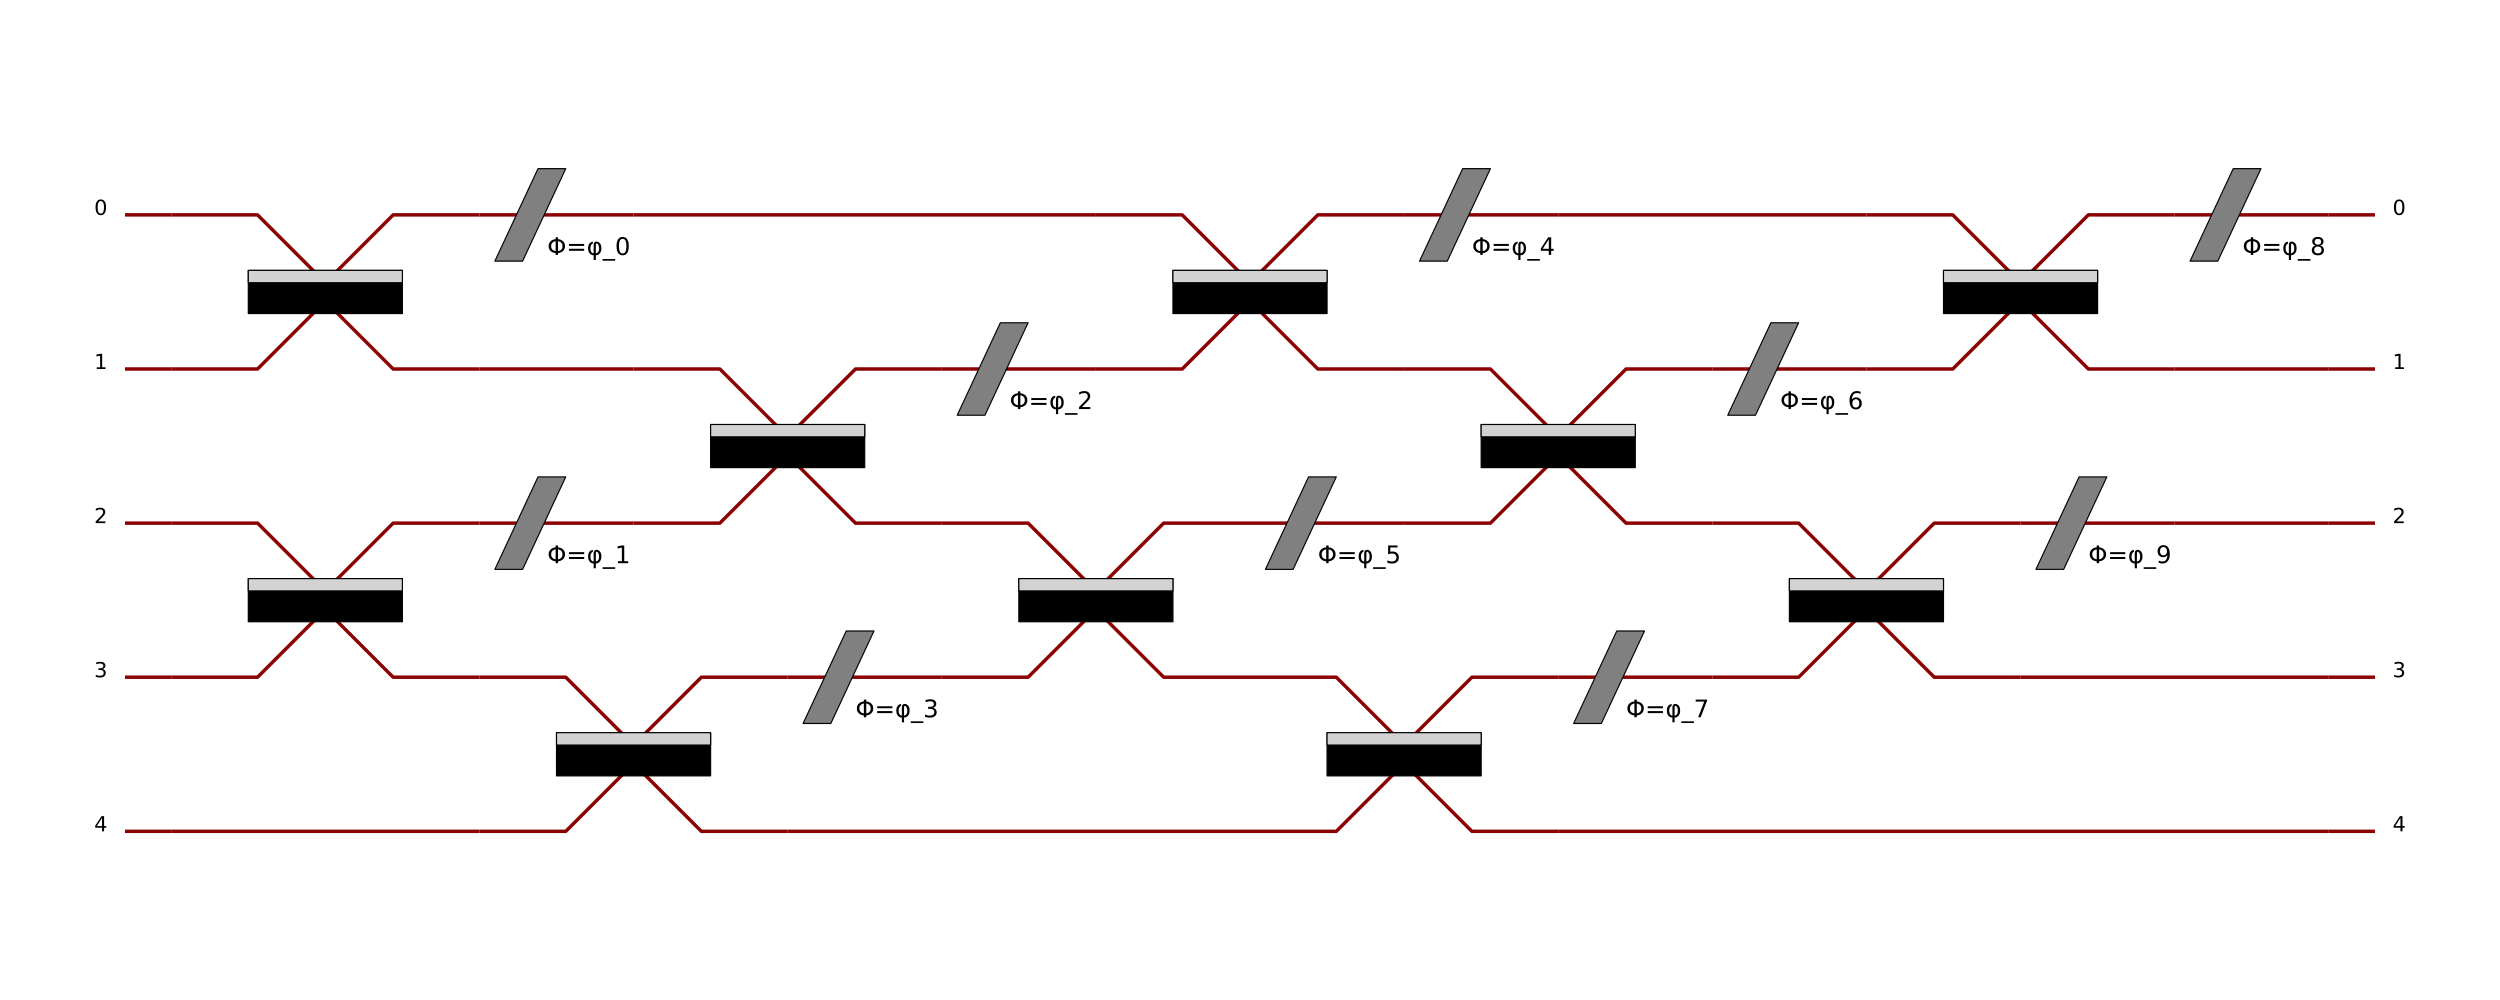
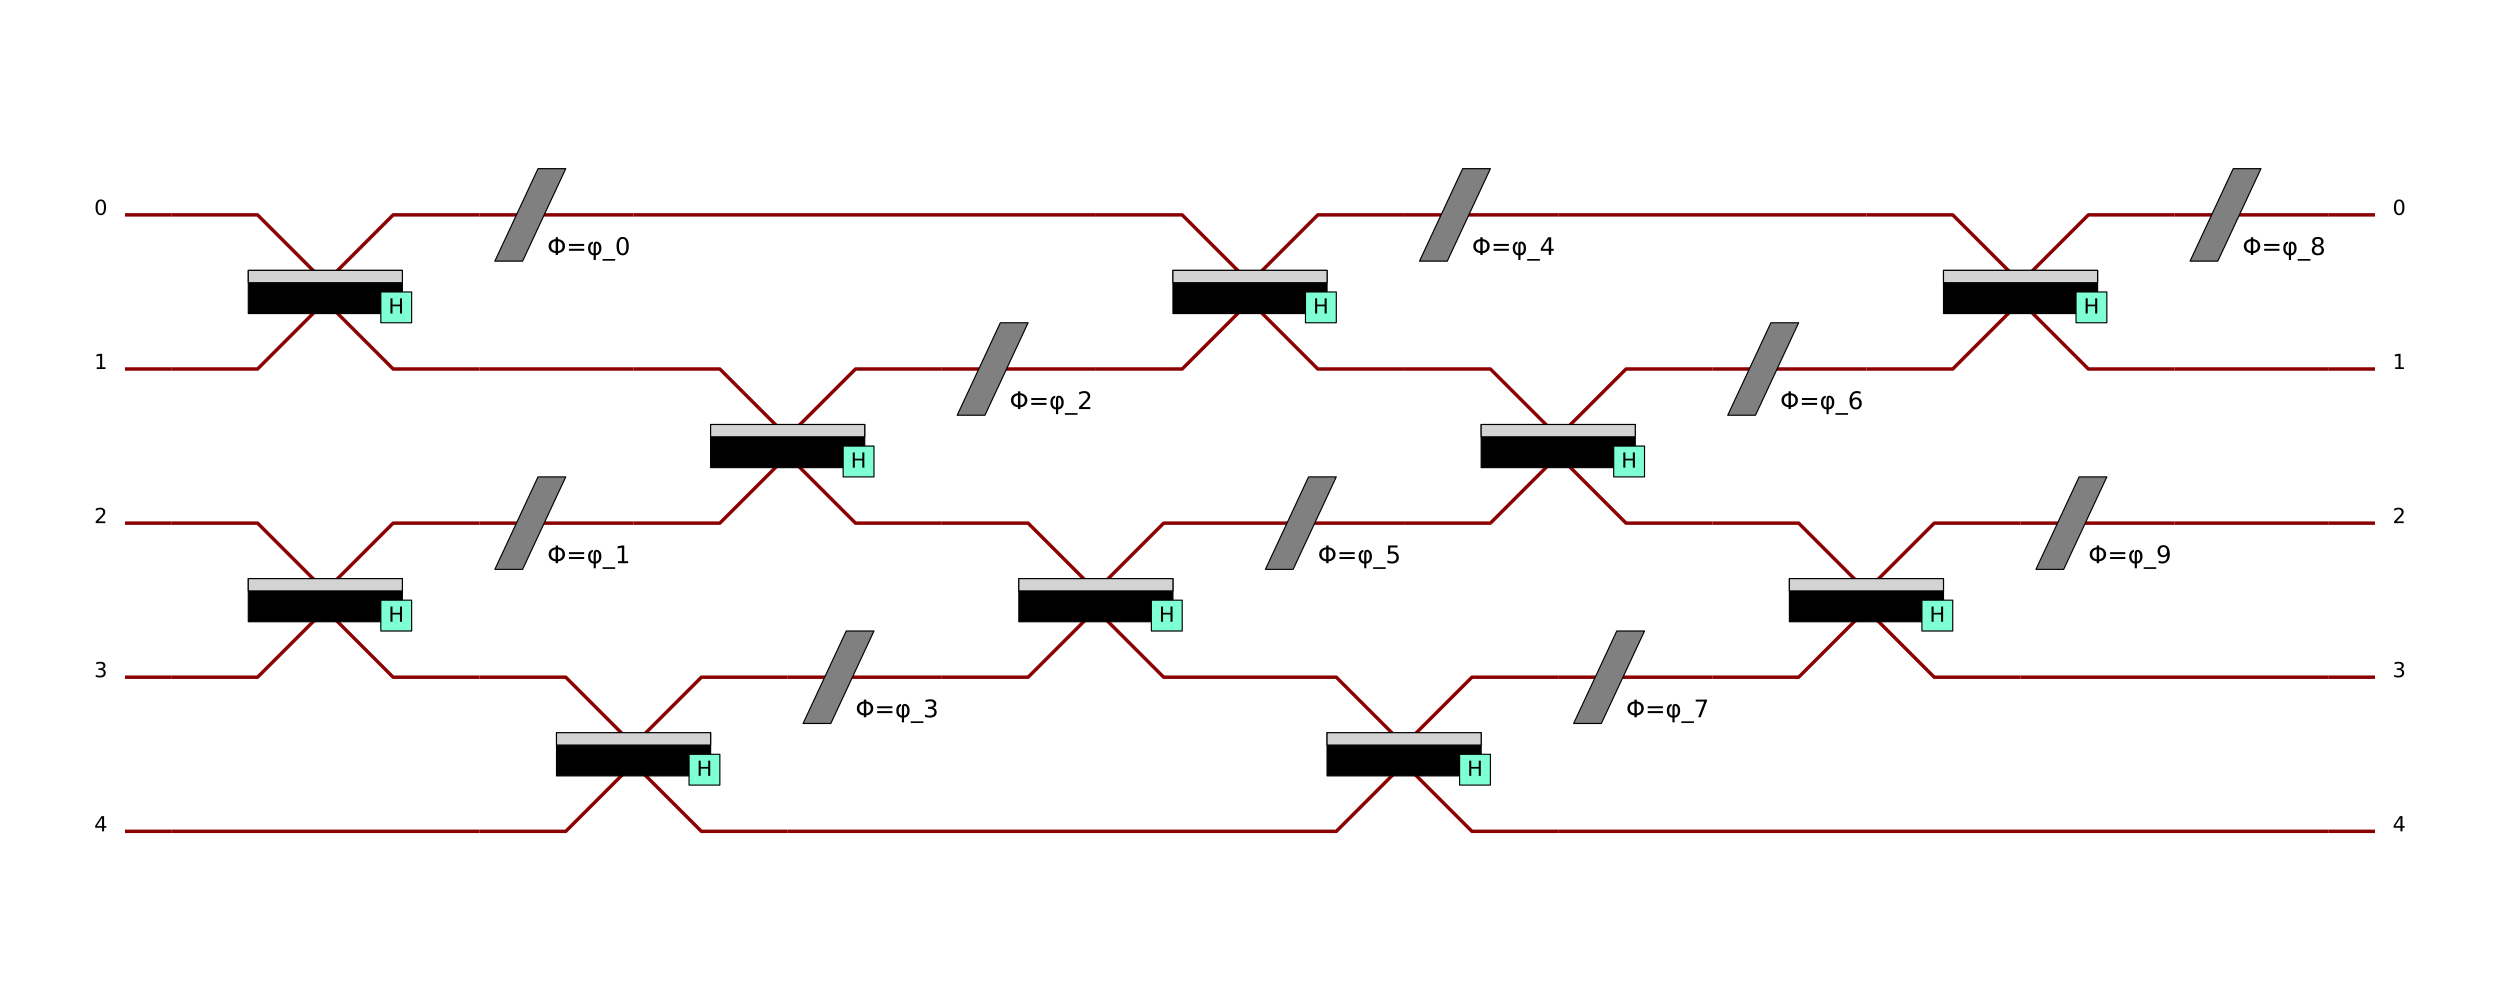
<svg xmlns="http://www.w3.org/2000/svg" xmlns:xlink="http://www.w3.org/1999/xlink" width="2160pt" height="864pt" viewBox="0 0 2160 864" version="1.1">
  <defs>
    <style type="text/css">*{stroke-linejoin: round; stroke-linecap: butt}</style>
  </defs>
  <g id="figure_1">
    <g id="patch_1">
      <path d="M 0 864 L 2160 864 L 2160 0 L 0 0 z " style="fill: #ffffff" />
    </g>
    <g id="axes_1">
      <g id="PatchCollection_1">
        <path d="M 108 185.671 L 147.945 185.671 " clip-path="url(#staticClipPath)" style="fill: none; stroke: #8b0000; stroke-width: 3" />
        <path d="M 108 318.822 L 147.945 318.822 " clip-path="url(#staticClipPath)" style="fill: none; stroke: #8b0000; stroke-width: 3" />
        <path d="M 108 451.973 L 147.945 451.973 " clip-path="url(#staticClipPath)" style="fill: none; stroke: #8b0000; stroke-width: 3" />
        <path d="M 108 585.123 L 147.945 585.123 " clip-path="url(#staticClipPath)" style="fill: none; stroke: #8b0000; stroke-width: 3" />
        <path d="M 108 718.274 L 147.945 718.274 " clip-path="url(#staticClipPath)" style="fill: none; stroke: #8b0000; stroke-width: 3" />
        <path d="M 147.945 185.671 L 222.51 185.671 L 273.107 236.268 " clip-path="url(#staticClipPath)" style="fill: none; stroke: #8b0000; stroke-width: 3" />
        <path d="M 289.085 236.268 L 339.682 185.671 L 414.247 185.671 " clip-path="url(#staticClipPath)" style="fill: none; stroke: #8b0000; stroke-width: 3" />
        <path d="M 147.945 318.822 L 222.51 318.822 L 273.107 268.225 " clip-path="url(#staticClipPath)" style="fill: none; stroke: #8b0000; stroke-width: 3" />
        <path d="M 289.085 268.225 L 339.682 318.822 L 414.247 318.822 " clip-path="url(#staticClipPath)" style="fill: none; stroke: #8b0000; stroke-width: 3" />
        <path d="M 214.521 233.605 L 347.671 233.605 L 347.671 270.888 L 214.521 270.888 z " clip-path="url(#staticClipPath)" style="stroke: #000000" />
        <path d="M 214.521 233.605 L 347.671 233.605 L 347.671 244.258 L 214.521 244.258 z " clip-path="url(#staticClipPath)" style="fill: #d3d3d3; stroke: #000000" />
+         <path d="M 329.03 252.247 L 355.66 252.247 L 355.66 278.877 L 329.03 278.877 z " clip-path="url(#staticClipPath)" style="fill: #7fffd4; stroke: #000000" />
        <path d="M 414.247 185.671 L 547.397 185.671 " clip-path="url(#staticClipPath)" style="fill: none; stroke: #8b0000; stroke-width: 3" />
        <path d="M 427.562 225.616 L 451.529 225.616 L 488.811 145.726 L 464.844 145.726 L 427.562 225.616 L 451.529 225.616 z " clip-path="url(#staticClipPath)" style="fill: #808080; stroke: #000000" />
        <path d="M 147.945 451.973 L 222.51 451.973 L 273.107 502.57 " clip-path="url(#staticClipPath)" style="fill: none; stroke: #8b0000; stroke-width: 3" />
        <path d="M 289.085 502.57 L 339.682 451.973 L 414.247 451.973 " clip-path="url(#staticClipPath)" style="fill: none; stroke: #8b0000; stroke-width: 3" />
        <path d="M 147.945 585.123 L 222.51 585.123 L 273.107 534.526 " clip-path="url(#staticClipPath)" style="fill: none; stroke: #8b0000; stroke-width: 3" />
        <path d="M 289.085 534.526 L 339.682 585.123 L 414.247 585.123 " clip-path="url(#staticClipPath)" style="fill: none; stroke: #8b0000; stroke-width: 3" />
        <path d="M 214.521 499.907 L 347.671 499.907 L 347.671 537.189 L 214.521 537.189 z " clip-path="url(#staticClipPath)" style="stroke: #000000" />
        <path d="M 214.521 499.907 L 347.671 499.907 L 347.671 510.559 L 214.521 510.559 z " clip-path="url(#staticClipPath)" style="fill: #d3d3d3; stroke: #000000" />
+         <path d="M 329.03 518.548 L 355.66 518.548 L 355.66 545.178 L 329.03 545.178 z " clip-path="url(#staticClipPath)" style="fill: #7fffd4; stroke: #000000" />
        <path d="M 414.247 451.973 L 547.397 451.973 " clip-path="url(#staticClipPath)" style="fill: none; stroke: #8b0000; stroke-width: 3" />
        <path d="M 427.562 491.918 L 451.529 491.918 L 488.811 412.027 L 464.844 412.027 L 427.562 491.918 L 451.529 491.918 z " clip-path="url(#staticClipPath)" style="fill: #808080; stroke: #000000" />
        <path d="M 414.247 318.822 L 547.397 318.822 " clip-path="url(#staticClipPath)" style="fill: none; stroke: #8b0000; stroke-width: 3" />
        <path d="M 547.397 318.822 L 621.962 318.822 L 672.559 369.419 " clip-path="url(#staticClipPath)" style="fill: none; stroke: #8b0000; stroke-width: 3" />
        <path d="M 688.537 369.419 L 739.134 318.822 L 813.699 318.822 " clip-path="url(#staticClipPath)" style="fill: none; stroke: #8b0000; stroke-width: 3" />
        <path d="M 547.397 451.973 L 621.962 451.973 L 672.559 401.375 " clip-path="url(#staticClipPath)" style="fill: none; stroke: #8b0000; stroke-width: 3" />
        <path d="M 688.537 401.375 L 739.134 451.973 L 813.699 451.973 " clip-path="url(#staticClipPath)" style="fill: none; stroke: #8b0000; stroke-width: 3" />
        <path d="M 613.973 366.756 L 747.123 366.756 L 747.123 404.038 L 613.973 404.038 z " clip-path="url(#staticClipPath)" style="stroke: #000000" />
        <path d="M 613.973 366.756 L 747.123 366.756 L 747.123 377.408 L 613.973 377.408 z " clip-path="url(#staticClipPath)" style="fill: #d3d3d3; stroke: #000000" />
+         <path d="M 728.482 385.397 L 755.112 385.397 L 755.112 412.027 L 728.482 412.027 z " clip-path="url(#staticClipPath)" style="fill: #7fffd4; stroke: #000000" />
        <path d="M 813.699 318.822 L 946.849 318.822 " clip-path="url(#staticClipPath)" style="fill: none; stroke: #8b0000; stroke-width: 3" />
        <path d="M 827.014 358.767 L 850.981 358.767 L 888.263 278.877 L 864.296 278.877 L 827.014 358.767 L 850.981 358.767 z " clip-path="url(#staticClipPath)" style="fill: #808080; stroke: #000000" />
        <path d="M 147.945 718.274 L 414.247 718.274 " clip-path="url(#staticClipPath)" style="fill: none; stroke: #8b0000; stroke-width: 3" />
        <path d="M 414.247 585.123 L 488.811 585.123 L 539.408 635.721 " clip-path="url(#staticClipPath)" style="fill: none; stroke: #8b0000; stroke-width: 3" />
        <path d="M 555.386 635.721 L 605.984 585.123 L 680.548 585.123 " clip-path="url(#staticClipPath)" style="fill: none; stroke: #8b0000; stroke-width: 3" />
        <path d="M 414.247 718.274 L 488.811 718.274 L 539.408 667.677 " clip-path="url(#staticClipPath)" style="fill: none; stroke: #8b0000; stroke-width: 3" />
        <path d="M 555.386 667.677 L 605.984 718.274 L 680.548 718.274 " clip-path="url(#staticClipPath)" style="fill: none; stroke: #8b0000; stroke-width: 3" />
        <path d="M 480.822 633.058 L 613.973 633.058 L 613.973 670.34 L 480.822 670.34 z " clip-path="url(#staticClipPath)" style="stroke: #000000" />
        <path d="M 480.822 633.058 L 613.973 633.058 L 613.973 643.71 L 480.822 643.71 z " clip-path="url(#staticClipPath)" style="fill: #d3d3d3; stroke: #000000" />
+         <path d="M 595.332 651.699 L 621.962 651.699 L 621.962 678.329 L 595.332 678.329 z " clip-path="url(#staticClipPath)" style="fill: #7fffd4; stroke: #000000" />
        <path d="M 680.548 585.123 L 813.699 585.123 " clip-path="url(#staticClipPath)" style="fill: none; stroke: #8b0000; stroke-width: 3" />
        <path d="M 693.863 625.068 L 717.83 625.068 L 755.112 545.178 L 731.145 545.178 L 693.863 625.068 L 717.83 625.068 z " clip-path="url(#staticClipPath)" style="fill: #808080; stroke: #000000" />
        <path d="M 547.397 185.671 L 946.849 185.671 " clip-path="url(#staticClipPath)" style="fill: none; stroke: #8b0000; stroke-width: 3" />
        <path d="M 946.849 185.671 L 1021.414 185.671 L 1072.011 236.268 " clip-path="url(#staticClipPath)" style="fill: none; stroke: #8b0000; stroke-width: 3" />
        <path d="M 1087.989 236.268 L 1138.586 185.671 L 1213.151 185.671 " clip-path="url(#staticClipPath)" style="fill: none; stroke: #8b0000; stroke-width: 3" />
        <path d="M 946.849 318.822 L 1021.414 318.822 L 1072.011 268.225 " clip-path="url(#staticClipPath)" style="fill: none; stroke: #8b0000; stroke-width: 3" />
        <path d="M 1087.989 268.225 L 1138.586 318.822 L 1213.151 318.822 " clip-path="url(#staticClipPath)" style="fill: none; stroke: #8b0000; stroke-width: 3" />
        <path d="M 1013.425 233.605 L 1146.575 233.605 L 1146.575 270.888 L 1013.425 270.888 z " clip-path="url(#staticClipPath)" style="stroke: #000000" />
        <path d="M 1013.425 233.605 L 1146.575 233.605 L 1146.575 244.258 L 1013.425 244.258 z " clip-path="url(#staticClipPath)" style="fill: #d3d3d3; stroke: #000000" />
+         <path d="M 1127.934 252.247 L 1154.564 252.247 L 1154.564 278.877 L 1127.934 278.877 z " clip-path="url(#staticClipPath)" style="fill: #7fffd4; stroke: #000000" />
        <path d="M 1213.151 185.671 L 1346.301 185.671 " clip-path="url(#staticClipPath)" style="fill: none; stroke: #8b0000; stroke-width: 3" />
        <path d="M 1226.466 225.616 L 1250.433 225.616 L 1287.715 145.726 L 1263.748 145.726 L 1226.466 225.616 L 1250.433 225.616 z " clip-path="url(#staticClipPath)" style="fill: #808080; stroke: #000000" />
        <path d="M 813.699 451.973 L 888.263 451.973 L 938.86 502.57 " clip-path="url(#staticClipPath)" style="fill: none; stroke: #8b0000; stroke-width: 3" />
        <path d="M 954.838 502.57 L 1005.436 451.973 L 1080 451.973 " clip-path="url(#staticClipPath)" style="fill: none; stroke: #8b0000; stroke-width: 3" />
        <path d="M 813.699 585.123 L 888.263 585.123 L 938.86 534.526 " clip-path="url(#staticClipPath)" style="fill: none; stroke: #8b0000; stroke-width: 3" />
        <path d="M 954.838 534.526 L 1005.436 585.123 L 1080 585.123 " clip-path="url(#staticClipPath)" style="fill: none; stroke: #8b0000; stroke-width: 3" />
        <path d="M 880.274 499.907 L 1013.425 499.907 L 1013.425 537.189 L 880.274 537.189 z " clip-path="url(#staticClipPath)" style="stroke: #000000" />
        <path d="M 880.274 499.907 L 1013.425 499.907 L 1013.425 510.559 L 880.274 510.559 z " clip-path="url(#staticClipPath)" style="fill: #d3d3d3; stroke: #000000" />
+         <path d="M 994.784 518.548 L 1021.414 518.548 L 1021.414 545.178 L 994.784 545.178 z " clip-path="url(#staticClipPath)" style="fill: #7fffd4; stroke: #000000" />
        <path d="M 1080 451.973 L 1213.151 451.973 " clip-path="url(#staticClipPath)" style="fill: none; stroke: #8b0000; stroke-width: 3" />
        <path d="M 1093.315 491.918 L 1117.282 491.918 L 1154.564 412.027 L 1130.597 412.027 L 1093.315 491.918 L 1117.282 491.918 z " clip-path="url(#staticClipPath)" style="fill: #808080; stroke: #000000" />
        <path d="M 1213.151 318.822 L 1287.715 318.822 L 1338.312 369.419 " clip-path="url(#staticClipPath)" style="fill: none; stroke: #8b0000; stroke-width: 3" />
        <path d="M 1354.29 369.419 L 1404.888 318.822 L 1479.452 318.822 " clip-path="url(#staticClipPath)" style="fill: none; stroke: #8b0000; stroke-width: 3" />
        <path d="M 1213.151 451.973 L 1287.715 451.973 L 1338.312 401.375 " clip-path="url(#staticClipPath)" style="fill: none; stroke: #8b0000; stroke-width: 3" />
        <path d="M 1354.29 401.375 L 1404.888 451.973 L 1479.452 451.973 " clip-path="url(#staticClipPath)" style="fill: none; stroke: #8b0000; stroke-width: 3" />
        <path d="M 1279.726 366.756 L 1412.877 366.756 L 1412.877 404.038 L 1279.726 404.038 z " clip-path="url(#staticClipPath)" style="stroke: #000000" />
        <path d="M 1279.726 366.756 L 1412.877 366.756 L 1412.877 377.408 L 1279.726 377.408 z " clip-path="url(#staticClipPath)" style="fill: #d3d3d3; stroke: #000000" />
+         <path d="M 1394.236 385.397 L 1420.866 385.397 L 1420.866 412.027 L 1394.236 412.027 z " clip-path="url(#staticClipPath)" style="fill: #7fffd4; stroke: #000000" />
        <path d="M 1479.452 318.822 L 1612.603 318.822 " clip-path="url(#staticClipPath)" style="fill: none; stroke: #8b0000; stroke-width: 3" />
        <path d="M 1492.767 358.767 L 1516.734 358.767 L 1554.016 278.877 L 1530.049 278.877 L 1492.767 358.767 L 1516.734 358.767 z " clip-path="url(#staticClipPath)" style="fill: #808080; stroke: #000000" />
        <path d="M 680.548 718.274 L 1080 718.274 " clip-path="url(#staticClipPath)" style="fill: none; stroke: #8b0000; stroke-width: 3" />
        <path d="M 1080 585.123 L 1154.564 585.123 L 1205.162 635.721 " clip-path="url(#staticClipPath)" style="fill: none; stroke: #8b0000; stroke-width: 3" />
        <path d="M 1221.14 635.721 L 1271.737 585.123 L 1346.301 585.123 " clip-path="url(#staticClipPath)" style="fill: none; stroke: #8b0000; stroke-width: 3" />
        <path d="M 1080 718.274 L 1154.564 718.274 L 1205.162 667.677 " clip-path="url(#staticClipPath)" style="fill: none; stroke: #8b0000; stroke-width: 3" />
        <path d="M 1221.14 667.677 L 1271.737 718.274 L 1346.301 718.274 " clip-path="url(#staticClipPath)" style="fill: none; stroke: #8b0000; stroke-width: 3" />
        <path d="M 1146.575 633.058 L 1279.726 633.058 L 1279.726 670.34 L 1146.575 670.34 z " clip-path="url(#staticClipPath)" style="stroke: #000000" />
        <path d="M 1146.575 633.058 L 1279.726 633.058 L 1279.726 643.71 L 1146.575 643.71 z " clip-path="url(#staticClipPath)" style="fill: #d3d3d3; stroke: #000000" />
+         <path d="M 1261.085 651.699 L 1287.715 651.699 L 1287.715 678.329 L 1261.085 678.329 z " clip-path="url(#staticClipPath)" style="fill: #7fffd4; stroke: #000000" />
        <path d="M 1346.301 585.123 L 1479.452 585.123 " clip-path="url(#staticClipPath)" style="fill: none; stroke: #8b0000; stroke-width: 3" />
        <path d="M 1359.616 625.068 L 1383.584 625.068 L 1420.866 545.178 L 1396.899 545.178 L 1359.616 625.068 L 1383.584 625.068 z " clip-path="url(#staticClipPath)" style="fill: #808080; stroke: #000000" />
        <path d="M 1346.301 185.671 L 1612.603 185.671 " clip-path="url(#staticClipPath)" style="fill: none; stroke: #8b0000; stroke-width: 3" />
        <path d="M 1612.603 185.671 L 1687.167 185.671 L 1737.764 236.268 " clip-path="url(#staticClipPath)" style="fill: none; stroke: #8b0000; stroke-width: 3" />
        <path d="M 1753.742 236.268 L 1804.34 185.671 L 1878.904 185.671 " clip-path="url(#staticClipPath)" style="fill: none; stroke: #8b0000; stroke-width: 3" />
        <path d="M 1612.603 318.822 L 1687.167 318.822 L 1737.764 268.225 " clip-path="url(#staticClipPath)" style="fill: none; stroke: #8b0000; stroke-width: 3" />
        <path d="M 1753.742 268.225 L 1804.34 318.822 L 1878.904 318.822 " clip-path="url(#staticClipPath)" style="fill: none; stroke: #8b0000; stroke-width: 3" />
        <path d="M 1679.178 233.605 L 1812.329 233.605 L 1812.329 270.888 L 1679.178 270.888 z " clip-path="url(#staticClipPath)" style="stroke: #000000" />
        <path d="M 1679.178 233.605 L 1812.329 233.605 L 1812.329 244.258 L 1679.178 244.258 z " clip-path="url(#staticClipPath)" style="fill: #d3d3d3; stroke: #000000" />
+         <path d="M 1793.688 252.247 L 1820.318 252.247 L 1820.318 278.877 L 1793.688 278.877 z " clip-path="url(#staticClipPath)" style="fill: #7fffd4; stroke: #000000" />
        <path d="M 1878.904 185.671 L 2012.055 185.671 " clip-path="url(#staticClipPath)" style="fill: none; stroke: #8b0000; stroke-width: 3" />
        <path d="M 1892.219 225.616 L 1916.186 225.616 L 1953.468 145.726 L 1929.501 145.726 L 1892.219 225.616 L 1916.186 225.616 z " clip-path="url(#staticClipPath)" style="fill: #808080; stroke: #000000" />
        <path d="M 1479.452 451.973 L 1554.016 451.973 L 1604.614 502.57 " clip-path="url(#staticClipPath)" style="fill: none; stroke: #8b0000; stroke-width: 3" />
        <path d="M 1620.592 502.57 L 1671.189 451.973 L 1745.753 451.973 " clip-path="url(#staticClipPath)" style="fill: none; stroke: #8b0000; stroke-width: 3" />
        <path d="M 1479.452 585.123 L 1554.016 585.123 L 1604.614 534.526 " clip-path="url(#staticClipPath)" style="fill: none; stroke: #8b0000; stroke-width: 3" />
        <path d="M 1620.592 534.526 L 1671.189 585.123 L 1745.753 585.123 " clip-path="url(#staticClipPath)" style="fill: none; stroke: #8b0000; stroke-width: 3" />
        <path d="M 1546.027 499.907 L 1679.178 499.907 L 1679.178 537.189 L 1546.027 537.189 z " clip-path="url(#staticClipPath)" style="stroke: #000000" />
        <path d="M 1546.027 499.907 L 1679.178 499.907 L 1679.178 510.559 L 1546.027 510.559 z " clip-path="url(#staticClipPath)" style="fill: #d3d3d3; stroke: #000000" />
+         <path d="M 1660.537 518.548 L 1687.167 518.548 L 1687.167 545.178 L 1660.537 545.178 z " clip-path="url(#staticClipPath)" style="fill: #7fffd4; stroke: #000000" />
        <path d="M 1745.753 451.973 L 1878.904 451.973 " clip-path="url(#staticClipPath)" style="fill: none; stroke: #8b0000; stroke-width: 3" />
        <path d="M 1759.068 491.918 L 1783.036 491.918 L 1820.318 412.027 L 1796.351 412.027 L 1759.068 491.918 L 1783.036 491.918 z " clip-path="url(#staticClipPath)" style="fill: #808080; stroke: #000000" />
        <path d="M 1878.904 318.822 L 2012.055 318.822 " clip-path="url(#staticClipPath)" style="fill: none; stroke: #8b0000; stroke-width: 3" />
        <path d="M 1878.904 451.973 L 2012.055 451.973 " clip-path="url(#staticClipPath)" style="fill: none; stroke: #8b0000; stroke-width: 3" />
        <path d="M 1745.753 585.123 L 2012.055 585.123 " clip-path="url(#staticClipPath)" style="fill: none; stroke: #8b0000; stroke-width: 3" />
        <path d="M 1346.301 718.274 L 2012.055 718.274 " clip-path="url(#staticClipPath)" style="fill: none; stroke: #8b0000; stroke-width: 3" />
        <path d="M 2012.055 185.671 L 2052 185.671 " clip-path="url(#staticClipPath)" style="fill: none; stroke: #8b0000; stroke-width: 3" />
        <path d="M 2012.055 318.822 L 2052 318.822 " clip-path="url(#staticClipPath)" style="fill: none; stroke: #8b0000; stroke-width: 3" />
        <path d="M 2012.055 451.973 L 2052 451.973 " clip-path="url(#staticClipPath)" style="fill: none; stroke: #8b0000; stroke-width: 3" />
        <path d="M 2012.055 585.123 L 2052 585.123 " clip-path="url(#staticClipPath)" style="fill: none; stroke: #8b0000; stroke-width: 3" />
        <path d="M 2012.055 718.274 L 2052 718.274 " clip-path="url(#staticClipPath)" style="fill: none; stroke: #8b0000; stroke-width: 3" />
      </g>
      <g id="text_1">
-         <g transform="translate(81.36986 185.6712)scale(0.18 -0.18)">
-           <defs>
-             <path id="DejaVuSans-30" d="M 2034 4250 Q 1547 4250 1301 3770 Q 1056 3291 1056 2328 Q 1056 1369 1301 889 Q 1547 409 2034 409 Q 2525 409 2770 889 Q 3016 1369 3016 2328 Q 3016 3291 2770 3770 Q 2525 4250 2034 4250 z M 2034 4750 Q 2819 4750 3233 4129 Q 3647 3509 3647 2328 Q 3647 1150 3233 529 Q 2819 -91 2034 -91 Q 1250 -91 836 529 Q 422 1150 422 2328 Q 422 3509 836 4129 Q 1250 4750 2034 4750 z " transform="scale(0.015625)" />
-           </defs>
-           <use xlink:href="#DejaVuSans-30" />
+         <g transform="translate(335.5769 270.8877)scale(0.18 -0.18)">
+           <defs>
+             <path id="DejaVuSans-48" d="M 628 4666 L 1259 4666 L 1259 2753 L 3553 2753 L 3553 4666 L 4184 4666 L 4184 0 L 3553 0 L 3553 2222 L 1259 2222 L 1259 0 L 628 0 L 628 4666 z " transform="scale(0.015625)" />
+           </defs>
+           <use xlink:href="#DejaVuSans-48" />
        </g>
      </g>
      <g id="text_2">
-         <g transform="translate(81.36986 318.8219)scale(0.18 -0.18)">
-           <defs>
-             <path id="DejaVuSans-31" d="M 794 531 L 1825 531 L 1825 4091 L 703 3866 L 703 4441 L 1819 4666 L 2450 4666 L 2450 531 L 3481 531 L 3481 0 L 794 0 L 794 531 z " transform="scale(0.015625)" />
-           </defs>
-           <use xlink:href="#DejaVuSans-31" />
-         </g>
-       </g>
-       <g id="text_3">
-         <g transform="translate(81.36986 451.9726)scale(0.18 -0.18)">
-           <defs>
-             <path id="DejaVuSans-32" d="M 1228 531 L 3431 531 L 3431 0 L 469 0 L 469 531 Q 828 903 1448 1529 Q 2069 2156 2228 2338 Q 2531 2678 2651 2914 Q 2772 3150 2772 3378 Q 2772 3750 2511 3984 Q 2250 4219 1831 4219 Q 1534 4219 1204 4116 Q 875 4013 500 3803 L 500 4441 Q 881 4594 1212 4672 Q 1544 4750 1819 4750 Q 2544 4750 2975 4387 Q 3406 4025 3406 3419 Q 3406 3131 3298 2873 Q 3191 2616 2906 2266 Q 2828 2175 2409 1742 Q 1991 1309 1228 531 z " transform="scale(0.015625)" />
-           </defs>
-           <use xlink:href="#DejaVuSans-32" />
-         </g>
-       </g>
-       <g id="text_4">
-         <g transform="translate(81.36986 585.1233)scale(0.18 -0.18)">
-           <defs>
-             <path id="DejaVuSans-33" d="M 2597 2516 Q 3050 2419 3304 2112 Q 3559 1806 3559 1356 Q 3559 666 3084 287 Q 2609 -91 1734 -91 Q 1441 -91 1130 -33 Q 819 25 488 141 L 488 750 Q 750 597 1062 519 Q 1375 441 1716 441 Q 2309 441 2620 675 Q 2931 909 2931 1356 Q 2931 1769 2642 2001 Q 2353 2234 1838 2234 L 1294 2234 L 1294 2753 L 1863 2753 Q 2328 2753 2575 2939 Q 2822 3125 2822 3475 Q 2822 3834 2567 4026 Q 2313 4219 1838 4219 Q 1578 4219 1281 4162 Q 984 4106 628 3988 L 628 4550 Q 988 4650 1302 4700 Q 1616 4750 1894 4750 Q 2613 4750 3031 4423 Q 3450 4097 3450 3541 Q 3450 3153 3228 2886 Q 3006 2619 2597 2516 z " transform="scale(0.015625)" />
-           </defs>
-           <use xlink:href="#DejaVuSans-33" />
-         </g>
-       </g>
-       <g id="text_5">
-         <g transform="translate(81.36986 718.274)scale(0.18 -0.18)">
-           <defs>
-             <path id="DejaVuSans-34" d="M 2419 4116 L 825 1625 L 2419 1625 L 2419 4116 z M 2253 4666 L 3047 4666 L 3047 1625 L 3713 1625 L 3713 1100 L 3047 1100 L 3047 0 L 2419 0 L 2419 1100 L 313 1100 L 313 1709 L 2253 4666 z " transform="scale(0.015625)" />
-           </defs>
-           <use xlink:href="#DejaVuSans-34" />
-         </g>
-       </g>
-       <g id="text_6">
        <g transform="translate(472.8329 220.2904)scale(0.21 -0.21)">
          <defs>
            <path id="DejaVuSans-3a6" d="M 2206 3644 Q 1738 3578 1431 3306 Q 1025 2947 1025 2328 Q 1025 1713 1431 1353 Q 1738 1081 2206 1016 L 2206 3644 z M 2838 1016 Q 3306 1081 3613 1353 Q 4013 1713 4013 2328 Q 4013 2947 3613 3306 Q 3306 3578 2838 3644 L 2838 1016 z M 2206 494 Q 1444 563 950 981 Q 359 1481 359 2328 Q 359 3175 950 3678 Q 1441 4100 2206 4169 L 2206 4666 L 2838 4666 L 2838 4169 Q 3600 4097 4091 3678 Q 4678 3175 4678 2328 Q 4678 1484 4091 981 Q 3600 563 2838 491 L 2838 0 L 2206 0 L 2206 494 z " transform="scale(0.015625)" />
            <path id="DejaVuSans-3d" d="M 678 2906 L 4684 2906 L 4684 2381 L 678 2381 L 678 2906 z M 678 1631 L 4684 1631 L 4684 1100 L 678 1100 L 678 1631 z " transform="scale(0.015625)" />
            <path id="DejaVuSans-3c6" d="M 2591 3034 Q 2388 3034 2388 2581 L 2388 438 Q 2684 438 2981 763 Q 3247 1053 3247 1750 Q 3247 2400 2978 2750 Q 2759 3034 2591 3034 z M 2591 3525 Q 3028 3525 3425 3113 Q 3853 2672 3853 1750 Q 3853 903 3425 400 Q 3022 -75 2388 -75 L 2388 -1331 L 1816 -1331 L 1816 -78 Q 1194 -78 775 400 Q 350 888 350 1747 Q 350 2641 775 3097 Q 1094 3438 1613 3525 L 1613 3016 Q 1406 2944 1225 2700 Q 956 2341 956 1747 Q 956 1116 1225 756 Q 1466 434 1816 434 L 1816 2581 Q 1816 3525 2591 3525 z " transform="scale(0.015625)" />
            <path id="DejaVuSans-5f" d="M 3263 -1063 L 3263 -1509 L -63 -1509 L -63 -1063 L 3263 -1063 z " transform="scale(0.015625)" />
+             <path id="DejaVuSans-30" d="M 2034 4250 Q 1547 4250 1301 3770 Q 1056 3291 1056 2328 Q 1056 1369 1301 889 Q 1547 409 2034 409 Q 2525 409 2770 889 Q 3016 1369 3016 2328 Q 3016 3291 2770 3770 Q 2525 4250 2034 4250 z M 2034 4750 Q 2819 4750 3233 4129 Q 3647 3509 3647 2328 Q 3647 1150 3233 529 Q 2819 -91 2034 -91 Q 1250 -91 836 529 Q 422 1150 422 2328 Q 422 3509 836 4129 Q 1250 4750 2034 4750 z " transform="scale(0.015625)" />
          </defs>
          <use xlink:href="#DejaVuSans-3a6" />
          <use xlink:href="#DejaVuSans-3d" x="78.711" />
          <use xlink:href="#DejaVuSans-3c6" x="162.5" />
          <use xlink:href="#DejaVuSans-5f" x="228.467" />
          <use xlink:href="#DejaVuSans-30" x="278.467" />
        </g>
      </g>
+       <g id="text_3">
+         <g transform="translate(335.5769 537.189)scale(0.18 -0.18)">
+           <use xlink:href="#DejaVuSans-48" />
+         </g>
+       </g>
+       <g id="text_4">
+         <g transform="translate(472.8329 486.5918)scale(0.21 -0.21)">
+           <defs>
+             <path id="DejaVuSans-31" d="M 794 531 L 1825 531 L 1825 4091 L 703 3866 L 703 4441 L 1819 4666 L 2450 4666 L 2450 531 L 3481 531 L 3481 0 L 794 0 L 794 531 z " transform="scale(0.015625)" />
+           </defs>
+           <use xlink:href="#DejaVuSans-3a6" />
+           <use xlink:href="#DejaVuSans-3d" x="78.711" />
+           <use xlink:href="#DejaVuSans-3c6" x="162.5" />
+           <use xlink:href="#DejaVuSans-5f" x="228.467" />
+           <use xlink:href="#DejaVuSans-31" x="278.467" />
+         </g>
+       </g>
+       <g id="text_5">
+         <g transform="translate(735.029 404.0384)scale(0.18 -0.18)">
+           <use xlink:href="#DejaVuSans-48" />
+         </g>
+       </g>
+       <g id="text_6">
+         <g transform="translate(872.2849 353.4411)scale(0.21 -0.21)">
+           <defs>
+             <path id="DejaVuSans-32" d="M 1228 531 L 3431 531 L 3431 0 L 469 0 L 469 531 Q 828 903 1448 1529 Q 2069 2156 2228 2338 Q 2531 2678 2651 2914 Q 2772 3150 2772 3378 Q 2772 3750 2511 3984 Q 2250 4219 1831 4219 Q 1534 4219 1204 4116 Q 875 4013 500 3803 L 500 4441 Q 881 4594 1212 4672 Q 1544 4750 1819 4750 Q 2544 4750 2975 4387 Q 3406 4025 3406 3419 Q 3406 3131 3298 2873 Q 3191 2616 2906 2266 Q 2828 2175 2409 1742 Q 1991 1309 1228 531 z " transform="scale(0.015625)" />
+           </defs>
+           <use xlink:href="#DejaVuSans-3a6" />
+           <use xlink:href="#DejaVuSans-3d" x="78.711" />
+           <use xlink:href="#DejaVuSans-3c6" x="162.5" />
+           <use xlink:href="#DejaVuSans-5f" x="228.467" />
+           <use xlink:href="#DejaVuSans-32" x="278.467" />
+         </g>
+       </g>
      <g id="text_7">
-         <g transform="translate(472.8329 486.5918)scale(0.21 -0.21)">
-           <use xlink:href="#DejaVuSans-3a6" />
-           <use xlink:href="#DejaVuSans-3d" x="78.711" />
-           <use xlink:href="#DejaVuSans-3c6" x="162.5" />
-           <use xlink:href="#DejaVuSans-5f" x="228.467" />
-           <use xlink:href="#DejaVuSans-31" x="278.467" />
+         <g transform="translate(601.8783 670.3397)scale(0.18 -0.18)">
+           <use xlink:href="#DejaVuSans-48" />
        </g>
      </g>
      <g id="text_8">
-         <g transform="translate(872.2849 353.4411)scale(0.21 -0.21)">
-           <use xlink:href="#DejaVuSans-3a6" />
-           <use xlink:href="#DejaVuSans-3d" x="78.711" />
-           <use xlink:href="#DejaVuSans-3c6" x="162.5" />
-           <use xlink:href="#DejaVuSans-5f" x="228.467" />
-           <use xlink:href="#DejaVuSans-32" x="278.467" />
+         <g transform="translate(739.1342 619.7425)scale(0.21 -0.21)">
+           <defs>
+             <path id="DejaVuSans-33" d="M 2597 2516 Q 3050 2419 3304 2112 Q 3559 1806 3559 1356 Q 3559 666 3084 287 Q 2609 -91 1734 -91 Q 1441 -91 1130 -33 Q 819 25 488 141 L 488 750 Q 750 597 1062 519 Q 1375 441 1716 441 Q 2309 441 2620 675 Q 2931 909 2931 1356 Q 2931 1769 2642 2001 Q 2353 2234 1838 2234 L 1294 2234 L 1294 2753 L 1863 2753 Q 2328 2753 2575 2939 Q 2822 3125 2822 3475 Q 2822 3834 2567 4026 Q 2313 4219 1838 4219 Q 1578 4219 1281 4162 Q 984 4106 628 3988 L 628 4550 Q 988 4650 1302 4700 Q 1616 4750 1894 4750 Q 2613 4750 3031 4423 Q 3450 4097 3450 3541 Q 3450 3153 3228 2886 Q 3006 2619 2597 2516 z " transform="scale(0.015625)" />
+           </defs>
+           <use xlink:href="#DejaVuSans-3a6" />
+           <use xlink:href="#DejaVuSans-3d" x="78.711" />
+           <use xlink:href="#DejaVuSans-3c6" x="162.5" />
+           <use xlink:href="#DejaVuSans-5f" x="228.467" />
+           <use xlink:href="#DejaVuSans-33" x="278.467" />
        </g>
      </g>
      <g id="text_9">
-         <g transform="translate(739.1342 619.7425)scale(0.21 -0.21)">
-           <use xlink:href="#DejaVuSans-3a6" />
-           <use xlink:href="#DejaVuSans-3d" x="78.711" />
-           <use xlink:href="#DejaVuSans-3c6" x="162.5" />
-           <use xlink:href="#DejaVuSans-5f" x="228.467" />
-           <use xlink:href="#DejaVuSans-33" x="278.467" />
+         <g transform="translate(1134.481 270.8877)scale(0.18 -0.18)">
+           <use xlink:href="#DejaVuSans-48" />
        </g>
      </g>
      <g id="text_10">
        <g transform="translate(1271.737 220.2904)scale(0.21 -0.21)">
+           <defs>
+             <path id="DejaVuSans-34" d="M 2419 4116 L 825 1625 L 2419 1625 L 2419 4116 z M 2253 4666 L 3047 4666 L 3047 1625 L 3713 1625 L 3713 1100 L 3047 1100 L 3047 0 L 2419 0 L 2419 1100 L 313 1100 L 313 1709 L 2253 4666 z " transform="scale(0.015625)" />
+           </defs>
          <use xlink:href="#DejaVuSans-3a6" />
          <use xlink:href="#DejaVuSans-3d" x="78.711" />
          <use xlink:href="#DejaVuSans-3c6" x="162.5" />
          <use xlink:href="#DejaVuSans-5f" x="228.467" />
          <use xlink:href="#DejaVuSans-34" x="278.467" />
        </g>
      </g>
      <g id="text_11">
+         <g transform="translate(1001.33 537.189)scale(0.18 -0.18)">
+           <use xlink:href="#DejaVuSans-48" />
+         </g>
+       </g>
+       <g id="text_12">
        <g transform="translate(1138.586 486.5918)scale(0.21 -0.21)">
          <defs>
            <path id="DejaVuSans-35" d="M 691 4666 L 3169 4666 L 3169 4134 L 1269 4134 L 1269 2991 Q 1406 3038 1543 3061 Q 1681 3084 1819 3084 Q 2600 3084 3056 2656 Q 3513 2228 3513 1497 Q 3513 744 3044 326 Q 2575 -91 1722 -91 Q 1428 -91 1123 -41 Q 819 9 494 109 L 494 744 Q 775 591 1075 516 Q 1375 441 1709 441 Q 2250 441 2565 725 Q 2881 1009 2881 1497 Q 2881 1984 2565 2268 Q 2250 2553 1709 2553 Q 1456 2553 1204 2497 Q 953 2441 691 2322 L 691 4666 z " transform="scale(0.015625)" />
          </defs>
          <use xlink:href="#DejaVuSans-3a6" />
          <use xlink:href="#DejaVuSans-3d" x="78.711" />
          <use xlink:href="#DejaVuSans-3c6" x="162.5" />
          <use xlink:href="#DejaVuSans-5f" x="228.467" />
          <use xlink:href="#DejaVuSans-35" x="278.467" />
        </g>
      </g>
-       <g id="text_12">
+       <g id="text_13">
+         <g transform="translate(1400.782 404.0384)scale(0.18 -0.18)">
+           <use xlink:href="#DejaVuSans-48" />
+         </g>
+       </g>
+       <g id="text_14">
        <g transform="translate(1538.038 353.4411)scale(0.21 -0.21)">
          <defs>
            <path id="DejaVuSans-36" d="M 2113 2584 Q 1688 2584 1439 2293 Q 1191 2003 1191 1497 Q 1191 994 1439 701 Q 1688 409 2113 409 Q 2538 409 2786 701 Q 3034 994 3034 1497 Q 3034 2003 2786 2293 Q 2538 2584 2113 2584 z M 3366 4563 L 3366 3988 Q 3128 4100 2886 4159 Q 2644 4219 2406 4219 Q 1781 4219 1451 3797 Q 1122 3375 1075 2522 Q 1259 2794 1537 2939 Q 1816 3084 2150 3084 Q 2853 3084 3261 2657 Q 3669 2231 3669 1497 Q 3669 778 3244 343 Q 2819 -91 2113 -91 Q 1303 -91 875 529 Q 447 1150 447 2328 Q 447 3434 972 4092 Q 1497 4750 2381 4750 Q 2619 4750 2861 4703 Q 3103 4656 3366 4563 z " transform="scale(0.015625)" />
          </defs>
          <use xlink:href="#DejaVuSans-3a6" />
          <use xlink:href="#DejaVuSans-3d" x="78.711" />
          <use xlink:href="#DejaVuSans-3c6" x="162.5" />
          <use xlink:href="#DejaVuSans-5f" x="228.467" />
          <use xlink:href="#DejaVuSans-36" x="278.467" />
        </g>
      </g>
-       <g id="text_13">
+       <g id="text_15">
+         <g transform="translate(1267.632 670.3397)scale(0.18 -0.18)">
+           <use xlink:href="#DejaVuSans-48" />
+         </g>
+       </g>
+       <g id="text_16">
        <g transform="translate(1404.888 619.7425)scale(0.21 -0.21)">
          <defs>
            <path id="DejaVuSans-37" d="M 525 4666 L 3525 4666 L 3525 4397 L 1831 0 L 1172 0 L 2766 4134 L 525 4134 L 525 4666 z " transform="scale(0.015625)" />
          </defs>
          <use xlink:href="#DejaVuSans-3a6" />
          <use xlink:href="#DejaVuSans-3d" x="78.711" />
          <use xlink:href="#DejaVuSans-3c6" x="162.5" />
          <use xlink:href="#DejaVuSans-5f" x="228.467" />
          <use xlink:href="#DejaVuSans-37" x="278.467" />
        </g>
      </g>
-       <g id="text_14">
+       <g id="text_17">
+         <g transform="translate(1800.234 270.8877)scale(0.18 -0.18)">
+           <use xlink:href="#DejaVuSans-48" />
+         </g>
+       </g>
+       <g id="text_18">
        <g transform="translate(1937.49 220.2904)scale(0.21 -0.21)">
          <defs>
            <path id="DejaVuSans-38" d="M 2034 2216 Q 1584 2216 1326 1975 Q 1069 1734 1069 1313 Q 1069 891 1326 650 Q 1584 409 2034 409 Q 2484 409 2743 651 Q 3003 894 3003 1313 Q 3003 1734 2745 1975 Q 2488 2216 2034 2216 z M 1403 2484 Q 997 2584 770 2862 Q 544 3141 544 3541 Q 544 4100 942 4425 Q 1341 4750 2034 4750 Q 2731 4750 3128 4425 Q 3525 4100 3525 3541 Q 3525 3141 3298 2862 Q 3072 2584 2669 2484 Q 3125 2378 3379 2068 Q 3634 1759 3634 1313 Q 3634 634 3220 271 Q 2806 -91 2034 -91 Q 1263 -91 848 271 Q 434 634 434 1313 Q 434 1759 690 2068 Q 947 2378 1403 2484 z M 1172 3481 Q 1172 3119 1398 2916 Q 1625 2713 2034 2713 Q 2441 2713 2670 2916 Q 2900 3119 2900 3481 Q 2900 3844 2670 4047 Q 2441 4250 2034 4250 Q 1625 4250 1398 4047 Q 1172 3844 1172 3481 z " transform="scale(0.015625)" />
          </defs>
          <use xlink:href="#DejaVuSans-3a6" />
          <use xlink:href="#DejaVuSans-3d" x="78.711" />
          <use xlink:href="#DejaVuSans-3c6" x="162.5" />
          <use xlink:href="#DejaVuSans-5f" x="228.467" />
          <use xlink:href="#DejaVuSans-38" x="278.467" />
        </g>
      </g>
-       <g id="text_15">
+       <g id="text_19">
+         <g transform="translate(1667.084 537.189)scale(0.18 -0.18)">
+           <use xlink:href="#DejaVuSans-48" />
+         </g>
+       </g>
+       <g id="text_20">
        <g transform="translate(1804.34 486.5918)scale(0.21 -0.21)">
          <defs>
            <path id="DejaVuSans-39" d="M 703 97 L 703 672 Q 941 559 1184 500 Q 1428 441 1663 441 Q 2288 441 2617 861 Q 2947 1281 2994 2138 Q 2813 1869 2534 1725 Q 2256 1581 1919 1581 Q 1219 1581 811 2004 Q 403 2428 403 3163 Q 403 3881 828 4315 Q 1253 4750 1959 4750 Q 2769 4750 3195 4129 Q 3622 3509 3622 2328 Q 3622 1225 3098 567 Q 2575 -91 1691 -91 Q 1453 -91 1209 -44 Q 966 3 703 97 z M 1959 2075 Q 2384 2075 2632 2365 Q 2881 2656 2881 3163 Q 2881 3666 2632 3958 Q 2384 4250 1959 4250 Q 1534 4250 1286 3958 Q 1038 3666 1038 3163 Q 1038 2656 1286 2365 Q 1534 2075 1959 2075 z " transform="scale(0.015625)" />
          </defs>
          <use xlink:href="#DejaVuSans-3a6" />
          <use xlink:href="#DejaVuSans-3d" x="78.711" />
          <use xlink:href="#DejaVuSans-3c6" x="162.5" />
          <use xlink:href="#DejaVuSans-5f" x="228.467" />
          <use xlink:href="#DejaVuSans-39" x="278.467" />
        </g>
      </g>
-       <g id="text_16">
+       <g id="text_21">
        <g transform="translate(2067.178 185.6712)scale(0.18 -0.18)">
          <use xlink:href="#DejaVuSans-30" />
        </g>
      </g>
-       <g id="text_17">
+       <g id="text_22">
        <g transform="translate(2067.178 318.8219)scale(0.18 -0.18)">
          <use xlink:href="#DejaVuSans-31" />
        </g>
      </g>
-       <g id="text_18">
+       <g id="text_23">
        <g transform="translate(2067.178 451.9726)scale(0.18 -0.18)">
          <use xlink:href="#DejaVuSans-32" />
        </g>
      </g>
-       <g id="text_19">
+       <g id="text_24">
        <g transform="translate(2067.178 585.1233)scale(0.18 -0.18)">
          <use xlink:href="#DejaVuSans-33" />
        </g>
      </g>
-       <g id="text_20">
+       <g id="text_25">
        <g transform="translate(2067.178 718.274)scale(0.18 -0.18)">
+           <use xlink:href="#DejaVuSans-34" />
+         </g>
+       </g>
+       <g id="text_26">
+         <g transform="translate(81.36986 185.6712)scale(0.18 -0.18)">
+           <use xlink:href="#DejaVuSans-30" />
+         </g>
+       </g>
+       <g id="text_27">
+         <g transform="translate(81.36986 318.8219)scale(0.18 -0.18)">
+           <use xlink:href="#DejaVuSans-31" />
+         </g>
+       </g>
+       <g id="text_28">
+         <g transform="translate(81.36986 451.9726)scale(0.18 -0.18)">
+           <use xlink:href="#DejaVuSans-32" />
+         </g>
+       </g>
+       <g id="text_29">
+         <g transform="translate(81.36986 585.1233)scale(0.18 -0.18)">
+           <use xlink:href="#DejaVuSans-33" />
+         </g>
+       </g>
+       <g id="text_30">
+         <g transform="translate(81.36986 718.274)scale(0.18 -0.18)">
          <use xlink:href="#DejaVuSans-34" />
        </g>
      </g>
    </g>
  </g>
  <defs>
    <clipPath id="staticClipPath">
      <rect x="10.8" y="10.8" width="2138.4" height="842.4" />
    </clipPath>
  </defs>
</svg>
